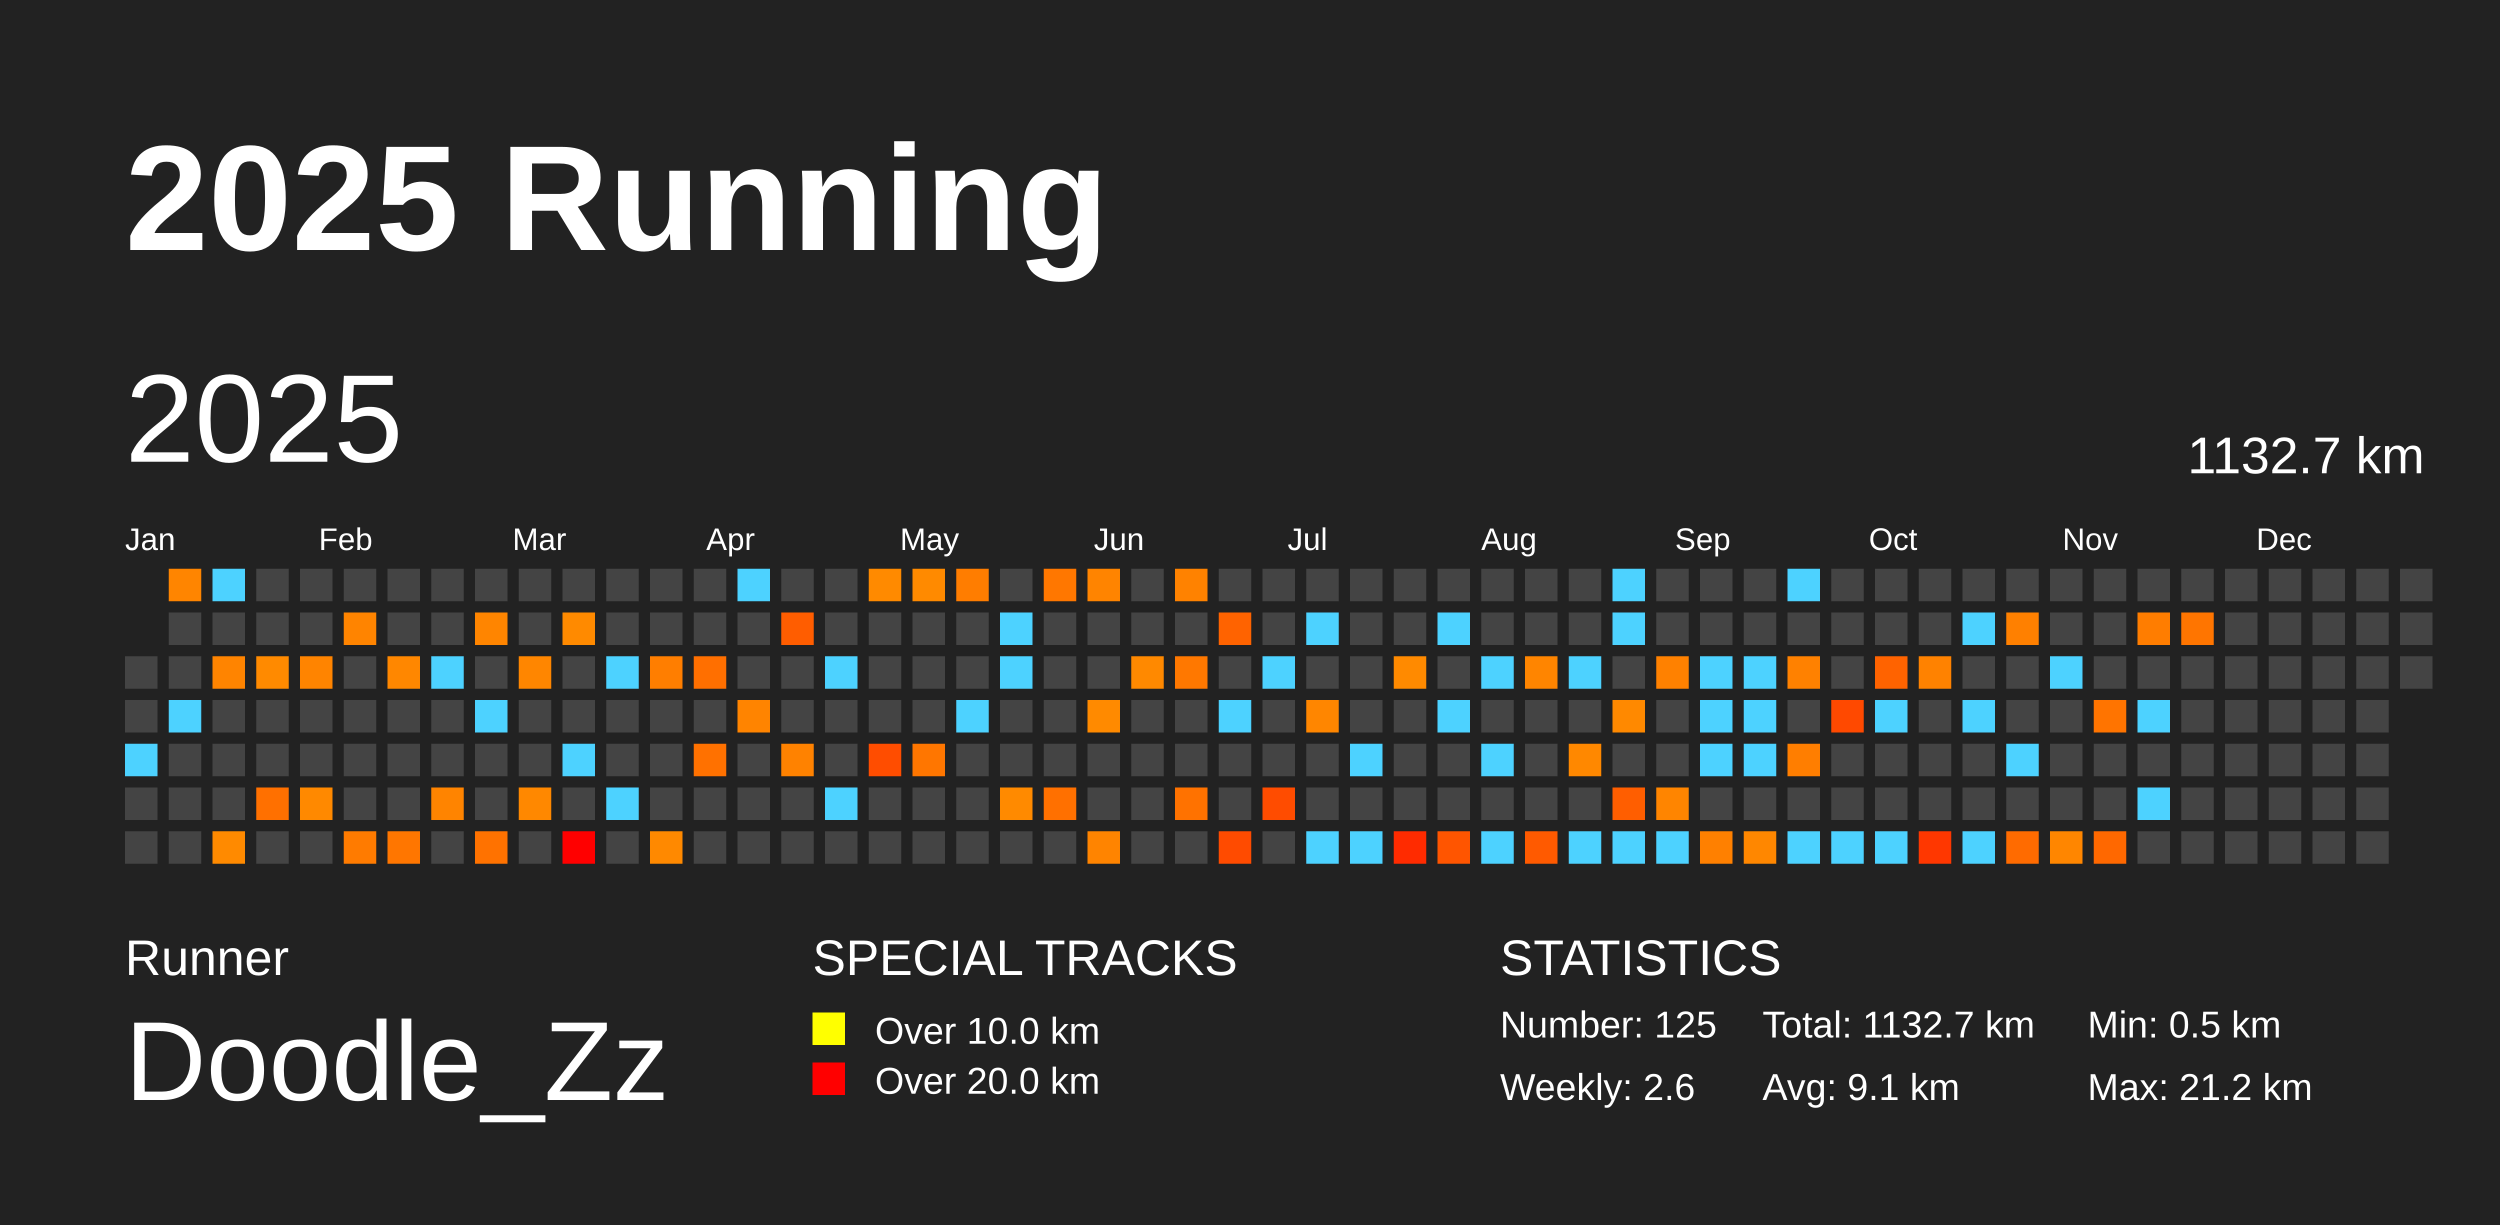
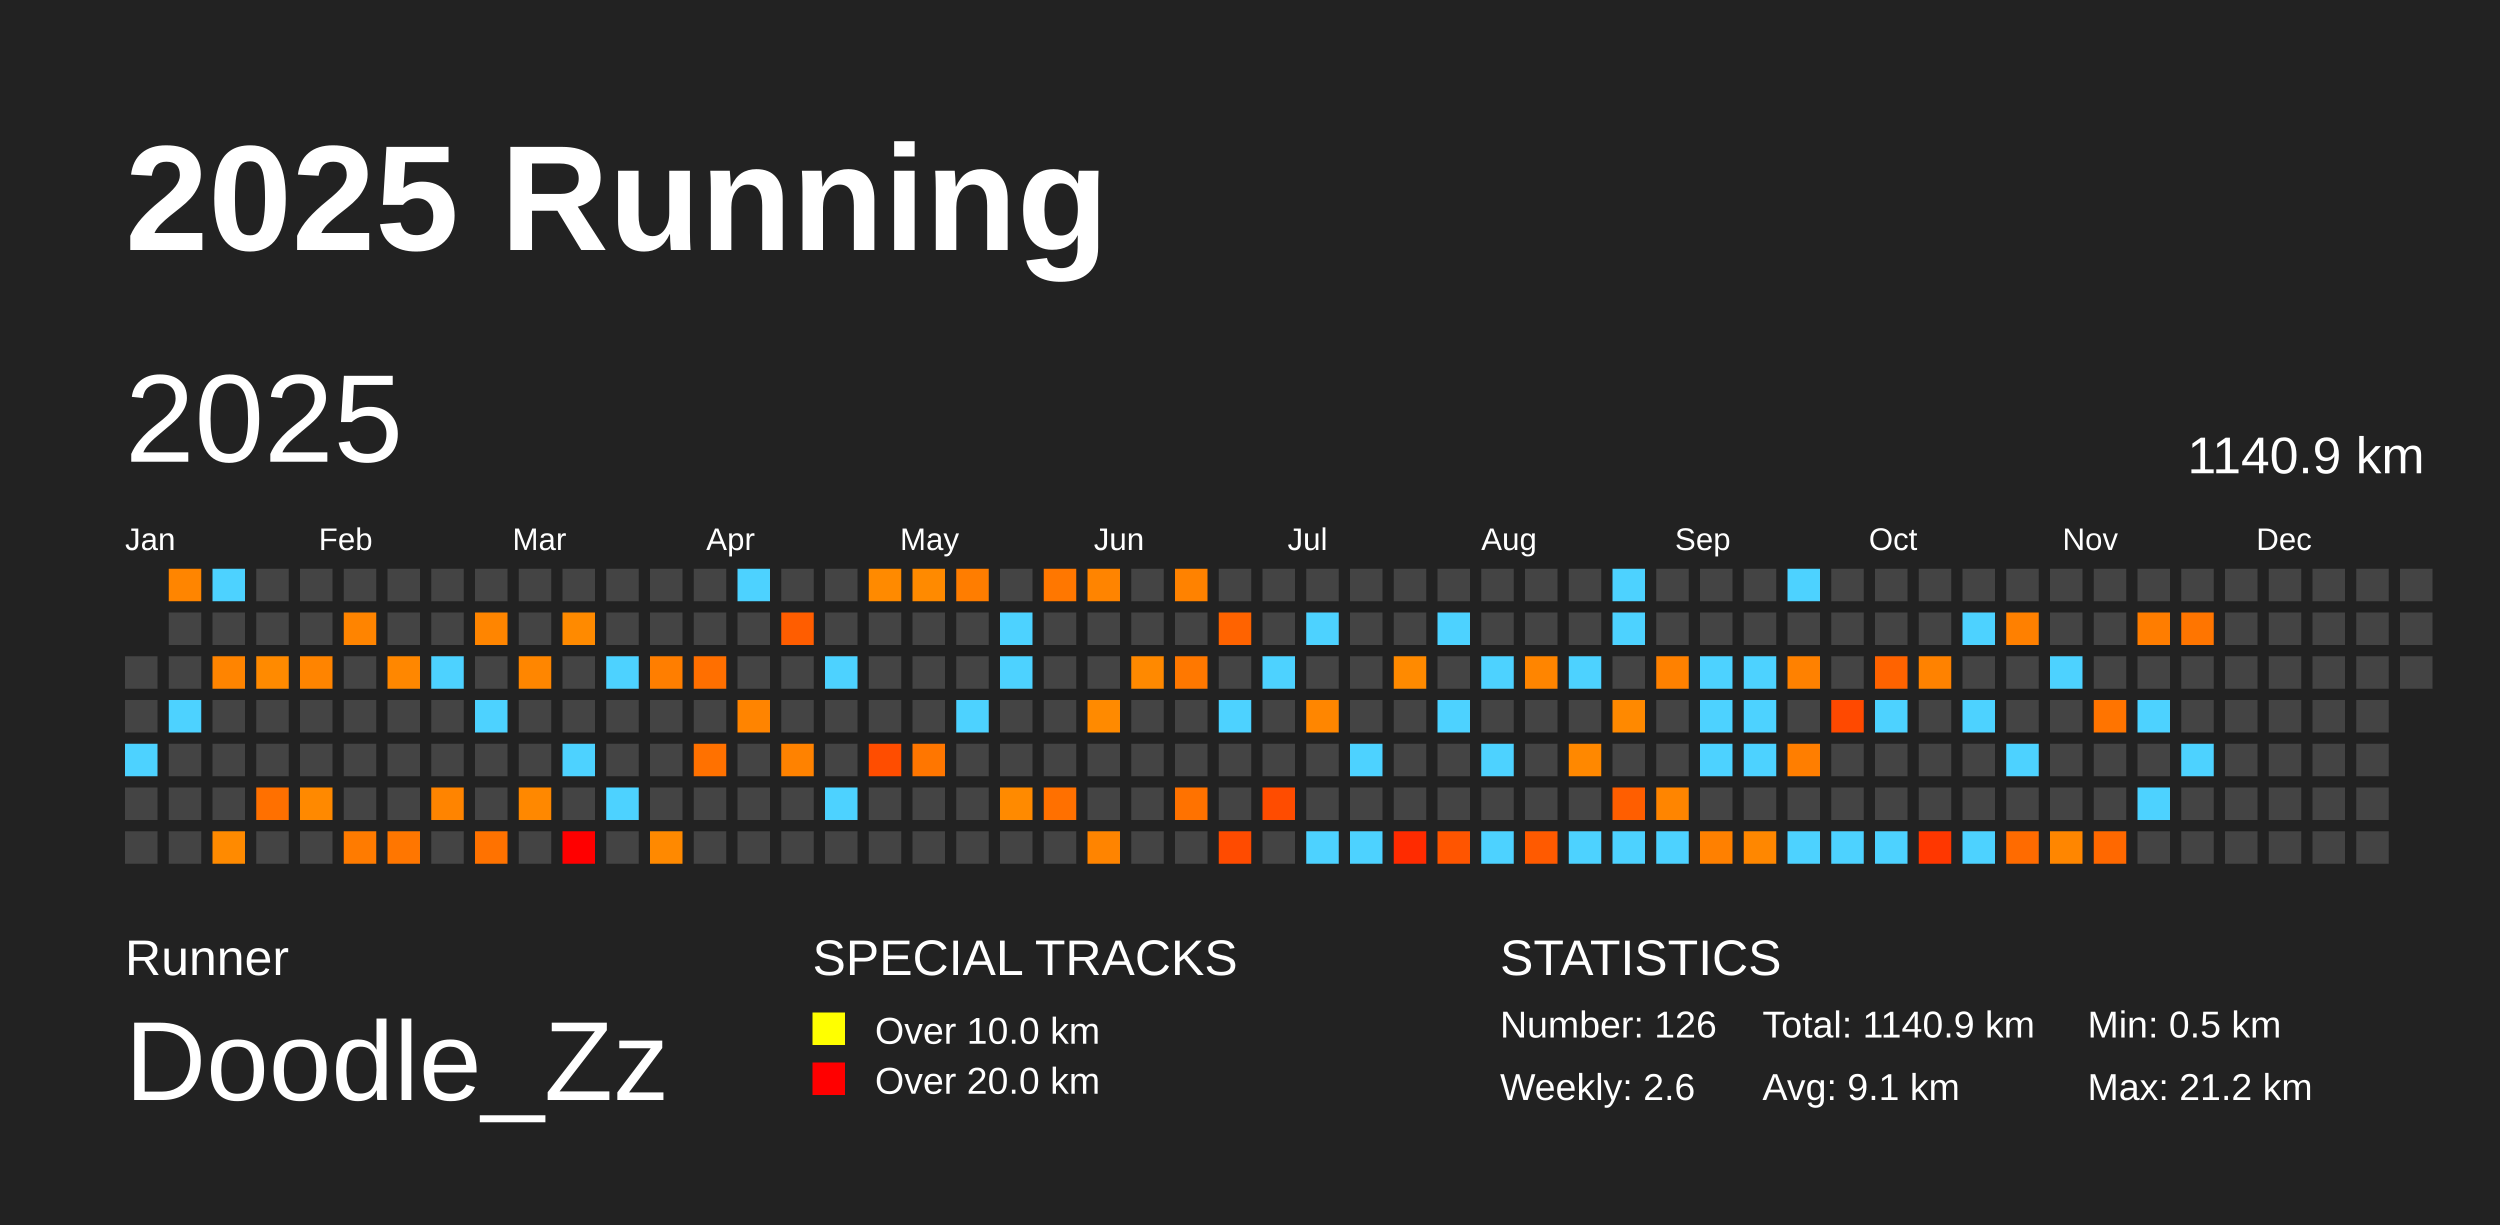
<svg xmlns="http://www.w3.org/2000/svg" baseProfile="full" height="98mm" version="1.1" viewBox="0,0,200,98" width="200mm">
  <defs />
  <rect fill="#222222" height="98" width="200" x="0" y="0" />
  <text fill="#FFFFFF" style="font-size:12px; font-family:Arial; font-weight:bold;" x="10" y="20">2025 Running</text>
  <text fill="#FFFFFF" style="font-size:4px; font-family:Arial" x="10" y="78">Runner</text>
  <text fill="#FFFFFF" style="font-size:9px; font-family:Arial" x="10" y="88">Doodle_Zz</text>
  <text fill="#FFFFFF" style="font-size:4px; font-family:Arial" x="65" y="78">SPECIAL TRACKS</text>
  <rect fill="yellow" height="2.6" width="2.6" x="65" y="81" />
  <text fill="#FFFFFF" style="font-size:3px; font-family:Arial" x="70" y="83.5">Over 10.0 km</text>
  <rect fill="red" height="2.6" width="2.6" x="65" y="85" />
  <text fill="#FFFFFF" style="font-size:3px; font-family:Arial" x="70" y="87.5">Over 20.0 km</text>
  <text fill="#FFFFFF" style="font-size:4px; font-family:Arial" x="120" y="78">STATISTICS</text>
-   <text fill="#FFFFFF" style="font-size:3px; font-family:Arial" x="120" y="83">Number: 125</text>
+   <text fill="#FFFFFF" style="font-size:3px; font-family:Arial" x="120" y="83">Number: 126</text>
  <text fill="#FFFFFF" style="font-size:3px; font-family:Arial" x="120" y="88">Weekly: 2.6</text>
-   <text fill="#FFFFFF" style="font-size:3px; font-family:Arial" x="141" y="83">Total: 1132.7 km</text>
+   <text fill="#FFFFFF" style="font-size:3px; font-family:Arial" x="141" y="83">Total: 1140.9 km</text>
  <text fill="#FFFFFF" style="font-size:3px; font-family:Arial" x="141" y="88">Avg: 9.1 km</text>
  <text fill="#FFFFFF" style="font-size:3px; font-family:Arial" x="167" y="83">Min: 0.5 km</text>
  <text fill="#FFFFFF" style="font-size:3px; font-family:Arial" x="167" y="88">Max: 21.2 km</text>
  <text dominant-baseline="hanging" fill="#FFFFFF" style="font-size:10.0px; font-family:Arial;" x="10" y="30">2025</text>
-   <text dominant-baseline="hanging" fill="#FFFFFF" style="font-size:4.125px; font-family:Arial;" x="175" y="35">1132.7 km</text>
+   <text dominant-baseline="hanging" fill="#FFFFFF" style="font-size:4.125px; font-family:Arial;" x="175" y="35">1140.9 km</text>
  <text fill="#FFFFFF" style="font-size:2.5px; font-family:Arial" x="10.0" y="44">Jan</text>
  <text fill="#FFFFFF" style="font-size:2.5px; font-family:Arial" x="25.5" y="44">Feb</text>
  <text fill="#FFFFFF" style="font-size:2.5px; font-family:Arial" x="41.0" y="44">Mar</text>
  <text fill="#FFFFFF" style="font-size:2.5px; font-family:Arial" x="56.5" y="44">Apr</text>
  <text fill="#FFFFFF" style="font-size:2.5px; font-family:Arial" x="72.0" y="44">May</text>
  <text fill="#FFFFFF" style="font-size:2.5px; font-family:Arial" x="87.5" y="44">Jun</text>
  <text fill="#FFFFFF" style="font-size:2.5px; font-family:Arial" x="103.0" y="44">Jul</text>
  <text fill="#FFFFFF" style="font-size:2.5px; font-family:Arial" x="118.5" y="44">Aug</text>
  <text fill="#FFFFFF" style="font-size:2.5px; font-family:Arial" x="134.0" y="44">Sep</text>
  <text fill="#FFFFFF" style="font-size:2.5px; font-family:Arial" x="149.5" y="44">Oct</text>
  <text fill="#FFFFFF" style="font-size:2.5px; font-family:Arial" x="165.0" y="44">Nov</text>
  <text fill="#FFFFFF" style="font-size:2.5px; font-family:Arial" x="180.5" y="44">Dec</text>
  <rect fill="#444444" height="2.6" width="2.6" x="10.0" y="52.5" />
  <rect fill="#444444" height="2.6" width="2.6" x="10.0" y="56.0" />
  <rect fill="#4dd2ff" height="2.6" width="2.6" x="10.0" y="59.5" />
  <rect fill="#444444" height="2.6" width="2.6" x="10.0" y="63.0" />
  <rect fill="#444444" height="2.6" width="2.6" x="10.0" y="66.5" />
  <rect fill="#ff8500" height="2.6" width="2.6" x="13.5" y="45.5" />
  <rect fill="#444444" height="2.6" width="2.6" x="13.5" y="49.0" />
  <rect fill="#444444" height="2.6" width="2.6" x="13.5" y="52.5" />
  <rect fill="#4dd2ff" height="2.6" width="2.6" x="13.5" y="56.0" />
  <rect fill="#444444" height="2.6" width="2.6" x="13.5" y="59.5" />
  <rect fill="#444444" height="2.6" width="2.6" x="13.5" y="63.0" />
  <rect fill="#444444" height="2.6" width="2.6" x="13.5" y="66.5" />
  <rect fill="#4dd2ff" height="2.6" width="2.6" x="17.0" y="45.5" />
  <rect fill="#444444" height="2.6" width="2.6" x="17.0" y="49.0" />
  <rect fill="#ff8400" height="2.6" width="2.6" x="17.0" y="52.5" />
  <rect fill="#444444" height="2.6" width="2.6" x="17.0" y="56.0" />
  <rect fill="#444444" height="2.6" width="2.6" x="17.0" y="59.5" />
  <rect fill="#444444" height="2.6" width="2.6" x="17.0" y="63.0" />
  <rect fill="#ff8a00" height="2.6" width="2.6" x="17.0" y="66.5" />
  <rect fill="#444444" height="2.6" width="2.6" x="20.5" y="45.5" />
  <rect fill="#444444" height="2.6" width="2.6" x="20.5" y="49.0" />
  <rect fill="#ff8a00" height="2.6" width="2.6" x="20.5" y="52.5" />
  <rect fill="#444444" height="2.6" width="2.6" x="20.5" y="56.0" />
  <rect fill="#444444" height="2.6" width="2.6" x="20.5" y="59.5" />
  <rect fill="#ff7000" height="2.6" width="2.6" x="20.5" y="63.0" />
  <rect fill="#444444" height="2.6" width="2.6" x="20.5" y="66.5" />
  <rect fill="#444444" height="2.6" width="2.6" x="24.0" y="45.5" />
  <rect fill="#444444" height="2.6" width="2.6" x="24.0" y="49.0" />
  <rect fill="#ff8400" height="2.6" width="2.6" x="24.0" y="52.5" />
  <rect fill="#444444" height="2.6" width="2.6" x="24.0" y="56.0" />
  <rect fill="#444444" height="2.6" width="2.6" x="24.0" y="59.5" />
  <rect fill="#ff8900" height="2.6" width="2.6" x="24.0" y="63.0" />
  <rect fill="#444444" height="2.6" width="2.6" x="24.0" y="66.5" />
  <rect fill="#444444" height="2.6" width="2.6" x="27.5" y="45.5" />
  <rect fill="#ff8400" height="2.6" width="2.6" x="27.5" y="49.0" />
  <rect fill="#444444" height="2.6" width="2.6" x="27.5" y="52.5" />
  <rect fill="#444444" height="2.6" width="2.6" x="27.5" y="56.0" />
  <rect fill="#444444" height="2.6" width="2.6" x="27.5" y="59.5" />
  <rect fill="#444444" height="2.6" width="2.6" x="27.5" y="63.0" />
  <rect fill="#ff7b00" height="2.6" width="2.6" x="27.5" y="66.5" />
  <rect fill="#444444" height="2.6" width="2.6" x="31.0" y="45.5" />
  <rect fill="#444444" height="2.6" width="2.6" x="31.0" y="49.0" />
  <rect fill="#ff8700" height="2.6" width="2.6" x="31.0" y="52.5" />
  <rect fill="#444444" height="2.6" width="2.6" x="31.0" y="56.0" />
  <rect fill="#444444" height="2.6" width="2.6" x="31.0" y="59.5" />
  <rect fill="#444444" height="2.6" width="2.6" x="31.0" y="63.0" />
  <rect fill="#ff7600" height="2.6" width="2.6" x="31.0" y="66.5" />
  <rect fill="#444444" height="2.6" width="2.6" x="34.5" y="45.5" />
  <rect fill="#444444" height="2.6" width="2.6" x="34.5" y="49.0" />
  <rect fill="#4dd2ff" height="2.6" width="2.6" x="34.5" y="52.5" />
  <rect fill="#444444" height="2.6" width="2.6" x="34.5" y="56.0" />
  <rect fill="#444444" height="2.6" width="2.6" x="34.5" y="59.5" />
  <rect fill="#ff8400" height="2.6" width="2.6" x="34.5" y="63.0" />
  <rect fill="#444444" height="2.6" width="2.6" x="34.5" y="66.5" />
  <rect fill="#444444" height="2.6" width="2.6" x="38.0" y="45.5" />
  <rect fill="#ff8500" height="2.6" width="2.6" x="38.0" y="49.0" />
  <rect fill="#444444" height="2.6" width="2.6" x="38.0" y="52.5" />
  <rect fill="#4dd2ff" height="2.6" width="2.6" x="38.0" y="56.0" />
  <rect fill="#444444" height="2.6" width="2.6" x="38.0" y="59.5" />
  <rect fill="#444444" height="2.6" width="2.6" x="38.0" y="63.0" />
  <rect fill="#ff7200" height="2.6" width="2.6" x="38.0" y="66.5" />
  <rect fill="#444444" height="2.6" width="2.6" x="41.5" y="45.5" />
  <rect fill="#444444" height="2.6" width="2.6" x="41.5" y="49.0" />
  <rect fill="#ff8600" height="2.6" width="2.6" x="41.5" y="52.5" />
  <rect fill="#444444" height="2.6" width="2.6" x="41.5" y="56.0" />
  <rect fill="#444444" height="2.6" width="2.6" x="41.5" y="59.5" />
  <rect fill="#ff8800" height="2.6" width="2.6" x="41.5" y="63.0" />
  <rect fill="#444444" height="2.6" width="2.6" x="41.5" y="66.5" />
  <rect fill="#444444" height="2.6" width="2.6" x="45.0" y="45.5" />
  <rect fill="#ff8a00" height="2.6" width="2.6" x="45.0" y="49.0" />
  <rect fill="#444444" height="2.6" width="2.6" x="45.0" y="52.5" />
  <rect fill="#444444" height="2.6" width="2.6" x="45.0" y="56.0" />
  <rect fill="#4dd2ff" height="2.6" width="2.6" x="45.0" y="59.5" />
  <rect fill="#444444" height="2.6" width="2.6" x="45.0" y="63.0" />
  <rect fill="red" height="2.6" width="2.6" x="45.0" y="66.5" />
  <rect fill="#444444" height="2.6" width="2.6" x="48.5" y="45.5" />
  <rect fill="#444444" height="2.6" width="2.6" x="48.5" y="49.0" />
  <rect fill="#4dd2ff" height="2.6" width="2.6" x="48.5" y="52.5" />
  <rect fill="#444444" height="2.6" width="2.6" x="48.5" y="56.0" />
  <rect fill="#444444" height="2.6" width="2.6" x="48.5" y="59.5" />
  <rect fill="#4dd2ff" height="2.6" width="2.6" x="48.5" y="63.0" />
  <rect fill="#444444" height="2.6" width="2.6" x="48.5" y="66.5" />
  <rect fill="#444444" height="2.6" width="2.6" x="52.0" y="45.5" />
  <rect fill="#444444" height="2.6" width="2.6" x="52.0" y="49.0" />
  <rect fill="#ff7e00" height="2.6" width="2.6" x="52.0" y="52.5" />
  <rect fill="#444444" height="2.6" width="2.6" x="52.0" y="56.0" />
  <rect fill="#444444" height="2.6" width="2.6" x="52.0" y="59.5" />
  <rect fill="#444444" height="2.6" width="2.6" x="52.0" y="63.0" />
  <rect fill="#ff8900" height="2.6" width="2.6" x="52.0" y="66.5" />
  <rect fill="#444444" height="2.6" width="2.6" x="55.5" y="45.5" />
  <rect fill="#444444" height="2.6" width="2.6" x="55.5" y="49.0" />
  <rect fill="#ff6f00" height="2.6" width="2.6" x="55.5" y="52.5" />
  <rect fill="#444444" height="2.6" width="2.6" x="55.5" y="56.0" />
  <rect fill="#ff7100" height="2.6" width="2.6" x="55.5" y="59.5" />
  <rect fill="#444444" height="2.6" width="2.6" x="55.5" y="63.0" />
  <rect fill="#444444" height="2.6" width="2.6" x="55.5" y="66.5" />
  <rect fill="#4dd2ff" height="2.6" width="2.6" x="59.0" y="45.5" />
  <rect fill="#444444" height="2.6" width="2.6" x="59.0" y="49.0" />
  <rect fill="#444444" height="2.6" width="2.6" x="59.0" y="52.5" />
  <rect fill="#ff8400" height="2.6" width="2.6" x="59.0" y="56.0" />
  <rect fill="#444444" height="2.6" width="2.6" x="59.0" y="59.5" />
  <rect fill="#444444" height="2.6" width="2.6" x="59.0" y="63.0" />
  <rect fill="#444444" height="2.6" width="2.6" x="59.0" y="66.5" />
  <rect fill="#444444" height="2.6" width="2.6" x="62.5" y="45.5" />
  <rect fill="#ff5d00" height="2.6" width="2.6" x="62.5" y="49.0" />
  <rect fill="#444444" height="2.6" width="2.6" x="62.5" y="52.5" />
  <rect fill="#444444" height="2.6" width="2.6" x="62.5" y="56.0" />
  <rect fill="#ff8200" height="2.6" width="2.6" x="62.5" y="59.5" />
  <rect fill="#444444" height="2.6" width="2.6" x="62.5" y="63.0" />
  <rect fill="#444444" height="2.6" width="2.6" x="62.5" y="66.5" />
  <rect fill="#444444" height="2.6" width="2.6" x="66.0" y="45.5" />
  <rect fill="#444444" height="2.6" width="2.6" x="66.0" y="49.0" />
  <rect fill="#4dd2ff" height="2.6" width="2.6" x="66.0" y="52.5" />
  <rect fill="#444444" height="2.6" width="2.6" x="66.0" y="56.0" />
  <rect fill="#444444" height="2.6" width="2.6" x="66.0" y="59.5" />
  <rect fill="#4dd2ff" height="2.6" width="2.6" x="66.0" y="63.0" />
  <rect fill="#444444" height="2.6" width="2.6" x="66.0" y="66.5" />
  <rect fill="#ff8a00" height="2.6" width="2.6" x="69.5" y="45.5" />
  <rect fill="#444444" height="2.6" width="2.6" x="69.5" y="49.0" />
  <rect fill="#444444" height="2.6" width="2.6" x="69.5" y="52.5" />
  <rect fill="#444444" height="2.6" width="2.6" x="69.5" y="56.0" />
  <rect fill="#ff4d00" height="2.6" width="2.6" x="69.5" y="59.5" />
  <rect fill="#444444" height="2.6" width="2.6" x="69.5" y="63.0" />
  <rect fill="#444444" height="2.6" width="2.6" x="69.5" y="66.5" />
  <rect fill="#ff8a00" height="2.6" width="2.6" x="73.0" y="45.5" />
  <rect fill="#444444" height="2.6" width="2.6" x="73.0" y="49.0" />
  <rect fill="#444444" height="2.6" width="2.6" x="73.0" y="52.5" />
  <rect fill="#444444" height="2.6" width="2.6" x="73.0" y="56.0" />
  <rect fill="#ff7600" height="2.6" width="2.6" x="73.0" y="59.5" />
  <rect fill="#444444" height="2.6" width="2.6" x="73.0" y="63.0" />
  <rect fill="#444444" height="2.6" width="2.6" x="73.0" y="66.5" />
  <rect fill="#ff7d00" height="2.6" width="2.6" x="76.5" y="45.5" />
  <rect fill="#444444" height="2.6" width="2.6" x="76.5" y="49.0" />
  <rect fill="#444444" height="2.6" width="2.6" x="76.5" y="52.5" />
  <rect fill="#4dd2ff" height="2.6" width="2.6" x="76.5" y="56.0" />
  <rect fill="#444444" height="2.6" width="2.6" x="76.5" y="59.5" />
  <rect fill="#444444" height="2.6" width="2.6" x="76.5" y="63.0" />
  <rect fill="#444444" height="2.6" width="2.6" x="76.5" y="66.5" />
  <rect fill="#444444" height="2.6" width="2.6" x="80.0" y="45.5" />
  <rect fill="#4dd2ff" height="2.6" width="2.6" x="80.0" y="49.0" />
  <rect fill="#4dd2ff" height="2.6" width="2.6" x="80.0" y="52.5" />
  <rect fill="#444444" height="2.6" width="2.6" x="80.0" y="56.0" />
  <rect fill="#444444" height="2.6" width="2.6" x="80.0" y="59.5" />
  <rect fill="#ff8a00" height="2.6" width="2.6" x="80.0" y="63.0" />
  <rect fill="#444444" height="2.6" width="2.6" x="80.0" y="66.5" />
  <rect fill="#ff7700" height="2.6" width="2.6" x="83.5" y="45.5" />
  <rect fill="#444444" height="2.6" width="2.6" x="83.5" y="49.0" />
  <rect fill="#444444" height="2.6" width="2.6" x="83.5" y="52.5" />
  <rect fill="#444444" height="2.6" width="2.6" x="83.5" y="56.0" />
  <rect fill="#444444" height="2.6" width="2.6" x="83.5" y="59.5" />
  <rect fill="#ff7000" height="2.6" width="2.6" x="83.5" y="63.0" />
  <rect fill="#444444" height="2.6" width="2.6" x="83.5" y="66.5" />
  <rect fill="#ff8400" height="2.6" width="2.6" x="87.0" y="45.5" />
  <rect fill="#444444" height="2.6" width="2.6" x="87.0" y="49.0" />
  <rect fill="#444444" height="2.6" width="2.6" x="87.0" y="52.5" />
  <rect fill="#ff8a00" height="2.6" width="2.6" x="87.0" y="56.0" />
  <rect fill="#444444" height="2.6" width="2.6" x="87.0" y="59.5" />
  <rect fill="#444444" height="2.6" width="2.6" x="87.0" y="63.0" />
  <rect fill="#ff8400" height="2.6" width="2.6" x="87.0" y="66.5" />
  <rect fill="#444444" height="2.6" width="2.6" x="90.5" y="45.5" />
  <rect fill="#444444" height="2.6" width="2.6" x="90.5" y="49.0" />
  <rect fill="#ff8900" height="2.6" width="2.6" x="90.5" y="52.5" />
  <rect fill="#444444" height="2.6" width="2.6" x="90.5" y="56.0" />
  <rect fill="#444444" height="2.6" width="2.6" x="90.5" y="59.5" />
  <rect fill="#444444" height="2.6" width="2.6" x="90.5" y="63.0" />
  <rect fill="#444444" height="2.6" width="2.6" x="90.5" y="66.5" />
  <rect fill="#ff8200" height="2.6" width="2.6" x="94.0" y="45.5" />
  <rect fill="#444444" height="2.6" width="2.6" x="94.0" y="49.0" />
  <rect fill="#ff7800" height="2.6" width="2.6" x="94.0" y="52.5" />
  <rect fill="#444444" height="2.6" width="2.6" x="94.0" y="56.0" />
  <rect fill="#444444" height="2.6" width="2.6" x="94.0" y="59.5" />
  <rect fill="#ff7200" height="2.6" width="2.6" x="94.0" y="63.0" />
  <rect fill="#444444" height="2.6" width="2.6" x="94.0" y="66.5" />
  <rect fill="#444444" height="2.6" width="2.6" x="97.5" y="45.5" />
  <rect fill="#ff6300" height="2.6" width="2.6" x="97.5" y="49.0" />
  <rect fill="#444444" height="2.6" width="2.6" x="97.5" y="52.5" />
  <rect fill="#4dd2ff" height="2.6" width="2.6" x="97.5" y="56.0" />
  <rect fill="#444444" height="2.6" width="2.6" x="97.5" y="59.5" />
  <rect fill="#444444" height="2.6" width="2.6" x="97.5" y="63.0" />
  <rect fill="#ff4b00" height="2.6" width="2.6" x="97.5" y="66.5" />
  <rect fill="#444444" height="2.6" width="2.6" x="101.0" y="45.5" />
  <rect fill="#444444" height="2.6" width="2.6" x="101.0" y="49.0" />
  <rect fill="#4dd2ff" height="2.6" width="2.6" x="101.0" y="52.5" />
  <rect fill="#444444" height="2.6" width="2.6" x="101.0" y="56.0" />
  <rect fill="#444444" height="2.6" width="2.6" x="101.0" y="59.5" />
  <rect fill="#ff4c00" height="2.6" width="2.6" x="101.0" y="63.0" />
  <rect fill="#444444" height="2.6" width="2.6" x="101.0" y="66.5" />
  <rect fill="#444444" height="2.6" width="2.6" x="104.5" y="45.5" />
  <rect fill="#4dd2ff" height="2.6" width="2.6" x="104.5" y="49.0" />
  <rect fill="#444444" height="2.6" width="2.6" x="104.5" y="52.5" />
  <rect fill="#ff8600" height="2.6" width="2.6" x="104.5" y="56.0" />
  <rect fill="#444444" height="2.6" width="2.6" x="104.5" y="59.5" />
  <rect fill="#444444" height="2.6" width="2.6" x="104.5" y="63.0" />
  <rect fill="#4dd2ff" height="2.6" width="2.6" x="104.5" y="66.5" />
  <rect fill="#444444" height="2.6" width="2.6" x="108.0" y="45.5" />
  <rect fill="#444444" height="2.6" width="2.6" x="108.0" y="49.0" />
  <rect fill="#444444" height="2.6" width="2.6" x="108.0" y="52.5" />
  <rect fill="#444444" height="2.6" width="2.6" x="108.0" y="56.0" />
  <rect fill="#4dd2ff" height="2.6" width="2.6" x="108.0" y="59.5" />
  <rect fill="#444444" height="2.6" width="2.6" x="108.0" y="63.0" />
  <rect fill="#4dd2ff" height="2.6" width="2.6" x="108.0" y="66.5" />
  <rect fill="#444444" height="2.6" width="2.6" x="111.5" y="45.5" />
  <rect fill="#444444" height="2.6" width="2.6" x="111.5" y="49.0" />
  <rect fill="#ff8a00" height="2.6" width="2.6" x="111.5" y="52.5" />
  <rect fill="#444444" height="2.6" width="2.6" x="111.5" y="56.0" />
  <rect fill="#444444" height="2.6" width="2.6" x="111.5" y="59.5" />
  <rect fill="#444444" height="2.6" width="2.6" x="111.5" y="63.0" />
  <rect fill="#ff2b00" height="2.6" width="2.6" x="111.5" y="66.5" />
  <rect fill="#444444" height="2.6" width="2.6" x="115.0" y="45.5" />
  <rect fill="#4dd2ff" height="2.6" width="2.6" x="115.0" y="49.0" />
  <rect fill="#444444" height="2.6" width="2.6" x="115.0" y="52.5" />
  <rect fill="#4dd2ff" height="2.6" width="2.6" x="115.0" y="56.0" />
  <rect fill="#444444" height="2.6" width="2.6" x="115.0" y="59.5" />
  <rect fill="#444444" height="2.6" width="2.6" x="115.0" y="63.0" />
  <rect fill="#ff5500" height="2.6" width="2.6" x="115.0" y="66.5" />
  <rect fill="#444444" height="2.6" width="2.6" x="118.5" y="45.5" />
  <rect fill="#444444" height="2.6" width="2.6" x="118.5" y="49.0" />
  <rect fill="#4dd2ff" height="2.6" width="2.6" x="118.5" y="52.5" />
  <rect fill="#444444" height="2.6" width="2.6" x="118.5" y="56.0" />
  <rect fill="#4dd2ff" height="2.6" width="2.6" x="118.5" y="59.5" />
  <rect fill="#444444" height="2.6" width="2.6" x="118.5" y="63.0" />
  <rect fill="#4dd2ff" height="2.6" width="2.6" x="118.5" y="66.5" />
  <rect fill="#444444" height="2.6" width="2.6" x="122.0" y="45.5" />
  <rect fill="#444444" height="2.6" width="2.6" x="122.0" y="49.0" />
  <rect fill="#ff8500" height="2.6" width="2.6" x="122.0" y="52.5" />
  <rect fill="#444444" height="2.6" width="2.6" x="122.0" y="56.0" />
  <rect fill="#444444" height="2.6" width="2.6" x="122.0" y="59.5" />
  <rect fill="#444444" height="2.6" width="2.6" x="122.0" y="63.0" />
  <rect fill="#ff5a00" height="2.6" width="2.6" x="122.0" y="66.5" />
  <rect fill="#444444" height="2.6" width="2.6" x="125.5" y="45.5" />
  <rect fill="#444444" height="2.6" width="2.6" x="125.5" y="49.0" />
  <rect fill="#4dd2ff" height="2.6" width="2.6" x="125.5" y="52.5" />
  <rect fill="#444444" height="2.6" width="2.6" x="125.5" y="56.0" />
  <rect fill="#ff8800" height="2.6" width="2.6" x="125.5" y="59.5" />
  <rect fill="#444444" height="2.6" width="2.6" x="125.5" y="63.0" />
  <rect fill="#4dd2ff" height="2.6" width="2.6" x="125.5" y="66.5" />
  <rect fill="#4dd2ff" height="2.6" width="2.6" x="129.0" y="45.5" />
  <rect fill="#4dd2ff" height="2.6" width="2.6" x="129.0" y="49.0" />
  <rect fill="#444444" height="2.6" width="2.6" x="129.0" y="52.5" />
  <rect fill="#ff8900" height="2.6" width="2.6" x="129.0" y="56.0" />
  <rect fill="#444444" height="2.6" width="2.6" x="129.0" y="59.5" />
  <rect fill="#ff5e00" height="2.6" width="2.6" x="129.0" y="63.0" />
  <rect fill="#4dd2ff" height="2.6" width="2.6" x="129.0" y="66.5" />
  <rect fill="#444444" height="2.6" width="2.6" x="132.5" y="45.5" />
  <rect fill="#444444" height="2.6" width="2.6" x="132.5" y="49.0" />
  <rect fill="#ff8100" height="2.6" width="2.6" x="132.5" y="52.5" />
  <rect fill="#444444" height="2.6" width="2.6" x="132.5" y="56.0" />
  <rect fill="#444444" height="2.6" width="2.6" x="132.5" y="59.5" />
  <rect fill="#ff8500" height="2.6" width="2.6" x="132.5" y="63.0" />
  <rect fill="#4dd2ff" height="2.6" width="2.6" x="132.5" y="66.5" />
  <rect fill="#444444" height="2.6" width="2.6" x="136.0" y="45.5" />
  <rect fill="#444444" height="2.6" width="2.6" x="136.0" y="49.0" />
  <rect fill="#4dd2ff" height="2.6" width="2.6" x="136.0" y="52.5" />
  <rect fill="#4dd2ff" height="2.6" width="2.6" x="136.0" y="56.0" />
  <rect fill="#4dd2ff" height="2.6" width="2.6" x="136.0" y="59.5" />
  <rect fill="#444444" height="2.6" width="2.6" x="136.0" y="63.0" />
  <rect fill="#ff8000" height="2.6" width="2.6" x="136.0" y="66.5" />
  <rect fill="#444444" height="2.6" width="2.6" x="139.5" y="45.5" />
  <rect fill="#444444" height="2.6" width="2.6" x="139.5" y="49.0" />
  <rect fill="#4dd2ff" height="2.6" width="2.6" x="139.5" y="52.5" />
  <rect fill="#4dd2ff" height="2.6" width="2.6" x="139.5" y="56.0" />
  <rect fill="#4dd2ff" height="2.6" width="2.6" x="139.5" y="59.5" />
  <rect fill="#444444" height="2.6" width="2.6" x="139.5" y="63.0" />
  <rect fill="#ff8700" height="2.6" width="2.6" x="139.5" y="66.5" />
  <rect fill="#4dd2ff" height="2.6" width="2.6" x="143.0" y="45.5" />
  <rect fill="#444444" height="2.6" width="2.6" x="143.0" y="49.0" />
  <rect fill="#ff8100" height="2.6" width="2.6" x="143.0" y="52.5" />
  <rect fill="#444444" height="2.6" width="2.6" x="143.0" y="56.0" />
  <rect fill="#ff7e00" height="2.6" width="2.6" x="143.0" y="59.5" />
  <rect fill="#444444" height="2.6" width="2.6" x="143.0" y="63.0" />
  <rect fill="#4dd2ff" height="2.6" width="2.6" x="143.0" y="66.5" />
  <rect fill="#444444" height="2.6" width="2.6" x="146.5" y="45.5" />
  <rect fill="#444444" height="2.6" width="2.6" x="146.5" y="49.0" />
  <rect fill="#444444" height="2.6" width="2.6" x="146.5" y="52.5" />
  <rect fill="#ff4900" height="2.6" width="2.6" x="146.5" y="56.0" />
  <rect fill="#444444" height="2.6" width="2.6" x="146.5" y="59.5" />
  <rect fill="#444444" height="2.6" width="2.6" x="146.5" y="63.0" />
  <rect fill="#4dd2ff" height="2.6" width="2.6" x="146.5" y="66.5" />
  <rect fill="#444444" height="2.6" width="2.6" x="150.0" y="45.5" />
  <rect fill="#444444" height="2.6" width="2.6" x="150.0" y="49.0" />
  <rect fill="#ff6300" height="2.6" width="2.6" x="150.0" y="52.5" />
  <rect fill="#4dd2ff" height="2.6" width="2.6" x="150.0" y="56.0" />
  <rect fill="#444444" height="2.6" width="2.6" x="150.0" y="59.5" />
  <rect fill="#444444" height="2.6" width="2.6" x="150.0" y="63.0" />
  <rect fill="#4dd2ff" height="2.6" width="2.6" x="150.0" y="66.5" />
  <rect fill="#444444" height="2.6" width="2.6" x="153.5" y="45.5" />
  <rect fill="#444444" height="2.6" width="2.6" x="153.5" y="49.0" />
  <rect fill="#ff8200" height="2.6" width="2.6" x="153.5" y="52.5" />
  <rect fill="#444444" height="2.6" width="2.6" x="153.5" y="56.0" />
  <rect fill="#444444" height="2.6" width="2.6" x="153.5" y="59.5" />
  <rect fill="#444444" height="2.6" width="2.6" x="153.5" y="63.0" />
  <rect fill="#ff3700" height="2.6" width="2.6" x="153.5" y="66.5" />
  <rect fill="#444444" height="2.6" width="2.6" x="157.0" y="45.5" />
  <rect fill="#4dd2ff" height="2.6" width="2.6" x="157.0" y="49.0" />
  <rect fill="#444444" height="2.6" width="2.6" x="157.0" y="52.5" />
  <rect fill="#4dd2ff" height="2.6" width="2.6" x="157.0" y="56.0" />
  <rect fill="#444444" height="2.6" width="2.6" x="157.0" y="59.5" />
  <rect fill="#444444" height="2.6" width="2.6" x="157.0" y="63.0" />
  <rect fill="#4dd2ff" height="2.6" width="2.6" x="157.0" y="66.5" />
  <rect fill="#444444" height="2.6" width="2.6" x="160.5" y="45.5" />
  <rect fill="#ff8000" height="2.6" width="2.6" x="160.5" y="49.0" />
  <rect fill="#444444" height="2.6" width="2.6" x="160.5" y="52.5" />
  <rect fill="#444444" height="2.6" width="2.6" x="160.5" y="56.0" />
  <rect fill="#4dd2ff" height="2.6" width="2.6" x="160.5" y="59.5" />
  <rect fill="#444444" height="2.6" width="2.6" x="160.5" y="63.0" />
  <rect fill="#ff6b00" height="2.6" width="2.6" x="160.5" y="66.5" />
  <rect fill="#444444" height="2.6" width="2.6" x="164.0" y="45.5" />
  <rect fill="#444444" height="2.6" width="2.6" x="164.0" y="49.0" />
  <rect fill="#4dd2ff" height="2.6" width="2.6" x="164.0" y="52.5" />
  <rect fill="#444444" height="2.6" width="2.6" x="164.0" y="56.0" />
  <rect fill="#444444" height="2.6" width="2.6" x="164.0" y="59.5" />
  <rect fill="#444444" height="2.6" width="2.6" x="164.0" y="63.0" />
  <rect fill="#ff8600" height="2.6" width="2.6" x="164.0" y="66.5" />
  <rect fill="#444444" height="2.6" width="2.6" x="167.5" y="45.5" />
  <rect fill="#444444" height="2.6" width="2.6" x="167.5" y="49.0" />
  <rect fill="#444444" height="2.6" width="2.6" x="167.5" y="52.5" />
  <rect fill="#ff7400" height="2.6" width="2.6" x="167.5" y="56.0" />
  <rect fill="#444444" height="2.6" width="2.6" x="167.5" y="59.5" />
  <rect fill="#444444" height="2.6" width="2.6" x="167.5" y="63.0" />
  <rect fill="#ff6800" height="2.6" width="2.6" x="167.5" y="66.5" />
  <rect fill="#444444" height="2.6" width="2.6" x="171.0" y="45.5" />
  <rect fill="#ff7d00" height="2.6" width="2.6" x="171.0" y="49.0" />
  <rect fill="#444444" height="2.6" width="2.6" x="171.0" y="52.5" />
  <rect fill="#4dd2ff" height="2.6" width="2.6" x="171.0" y="56.0" />
  <rect fill="#444444" height="2.6" width="2.6" x="171.0" y="59.5" />
  <rect fill="#4dd2ff" height="2.6" width="2.6" x="171.0" y="63.0" />
  <rect fill="#444444" height="2.6" width="2.6" x="171.0" y="66.5" />
  <rect fill="#444444" height="2.6" width="2.6" x="174.5" y="45.5" />
  <rect fill="#ff7500" height="2.6" width="2.6" x="174.5" y="49.0" />
  <rect fill="#444444" height="2.6" width="2.6" x="174.5" y="52.5" />
  <rect fill="#444444" height="2.6" width="2.6" x="174.5" y="56.0" />
-   <rect fill="#444444" height="2.6" width="2.6" x="174.5" y="59.5" />
+   <rect fill="#4dd2ff" height="2.6" width="2.6" x="174.5" y="59.5" />
  <rect fill="#444444" height="2.6" width="2.6" x="174.5" y="63.0" />
  <rect fill="#444444" height="2.6" width="2.6" x="174.5" y="66.5" />
  <rect fill="#444444" height="2.6" width="2.6" x="178.0" y="45.5" />
  <rect fill="#444444" height="2.6" width="2.6" x="178.0" y="49.0" />
  <rect fill="#444444" height="2.6" width="2.6" x="178.0" y="52.5" />
  <rect fill="#444444" height="2.6" width="2.6" x="178.0" y="56.0" />
  <rect fill="#444444" height="2.6" width="2.6" x="178.0" y="59.5" />
  <rect fill="#444444" height="2.6" width="2.6" x="178.0" y="63.0" />
  <rect fill="#444444" height="2.6" width="2.6" x="178.0" y="66.5" />
  <rect fill="#444444" height="2.6" width="2.6" x="181.5" y="45.5" />
  <rect fill="#444444" height="2.6" width="2.6" x="181.5" y="49.0" />
  <rect fill="#444444" height="2.6" width="2.6" x="181.5" y="52.5" />
  <rect fill="#444444" height="2.6" width="2.6" x="181.5" y="56.0" />
  <rect fill="#444444" height="2.6" width="2.6" x="181.5" y="59.5" />
  <rect fill="#444444" height="2.6" width="2.6" x="181.5" y="63.0" />
  <rect fill="#444444" height="2.6" width="2.6" x="181.5" y="66.5" />
  <rect fill="#444444" height="2.6" width="2.6" x="185.0" y="45.5" />
  <rect fill="#444444" height="2.6" width="2.6" x="185.0" y="49.0" />
  <rect fill="#444444" height="2.6" width="2.6" x="185.0" y="52.5" />
  <rect fill="#444444" height="2.6" width="2.6" x="185.0" y="56.0" />
  <rect fill="#444444" height="2.6" width="2.6" x="185.0" y="59.5" />
  <rect fill="#444444" height="2.6" width="2.6" x="185.0" y="63.0" />
  <rect fill="#444444" height="2.6" width="2.6" x="185.0" y="66.5" />
  <rect fill="#444444" height="2.6" width="2.6" x="188.5" y="45.5" />
  <rect fill="#444444" height="2.6" width="2.6" x="188.5" y="49.0" />
  <rect fill="#444444" height="2.6" width="2.6" x="188.5" y="52.5" />
  <rect fill="#444444" height="2.6" width="2.6" x="188.5" y="56.0" />
  <rect fill="#444444" height="2.6" width="2.6" x="188.5" y="59.5" />
  <rect fill="#444444" height="2.6" width="2.6" x="188.5" y="63.0" />
  <rect fill="#444444" height="2.6" width="2.6" x="188.5" y="66.5" />
  <rect fill="#444444" height="2.6" width="2.6" x="192.0" y="45.5" />
  <rect fill="#444444" height="2.6" width="2.6" x="192.0" y="49.0" />
  <rect fill="#444444" height="2.6" width="2.6" x="192.0" y="52.5" />
</svg>
